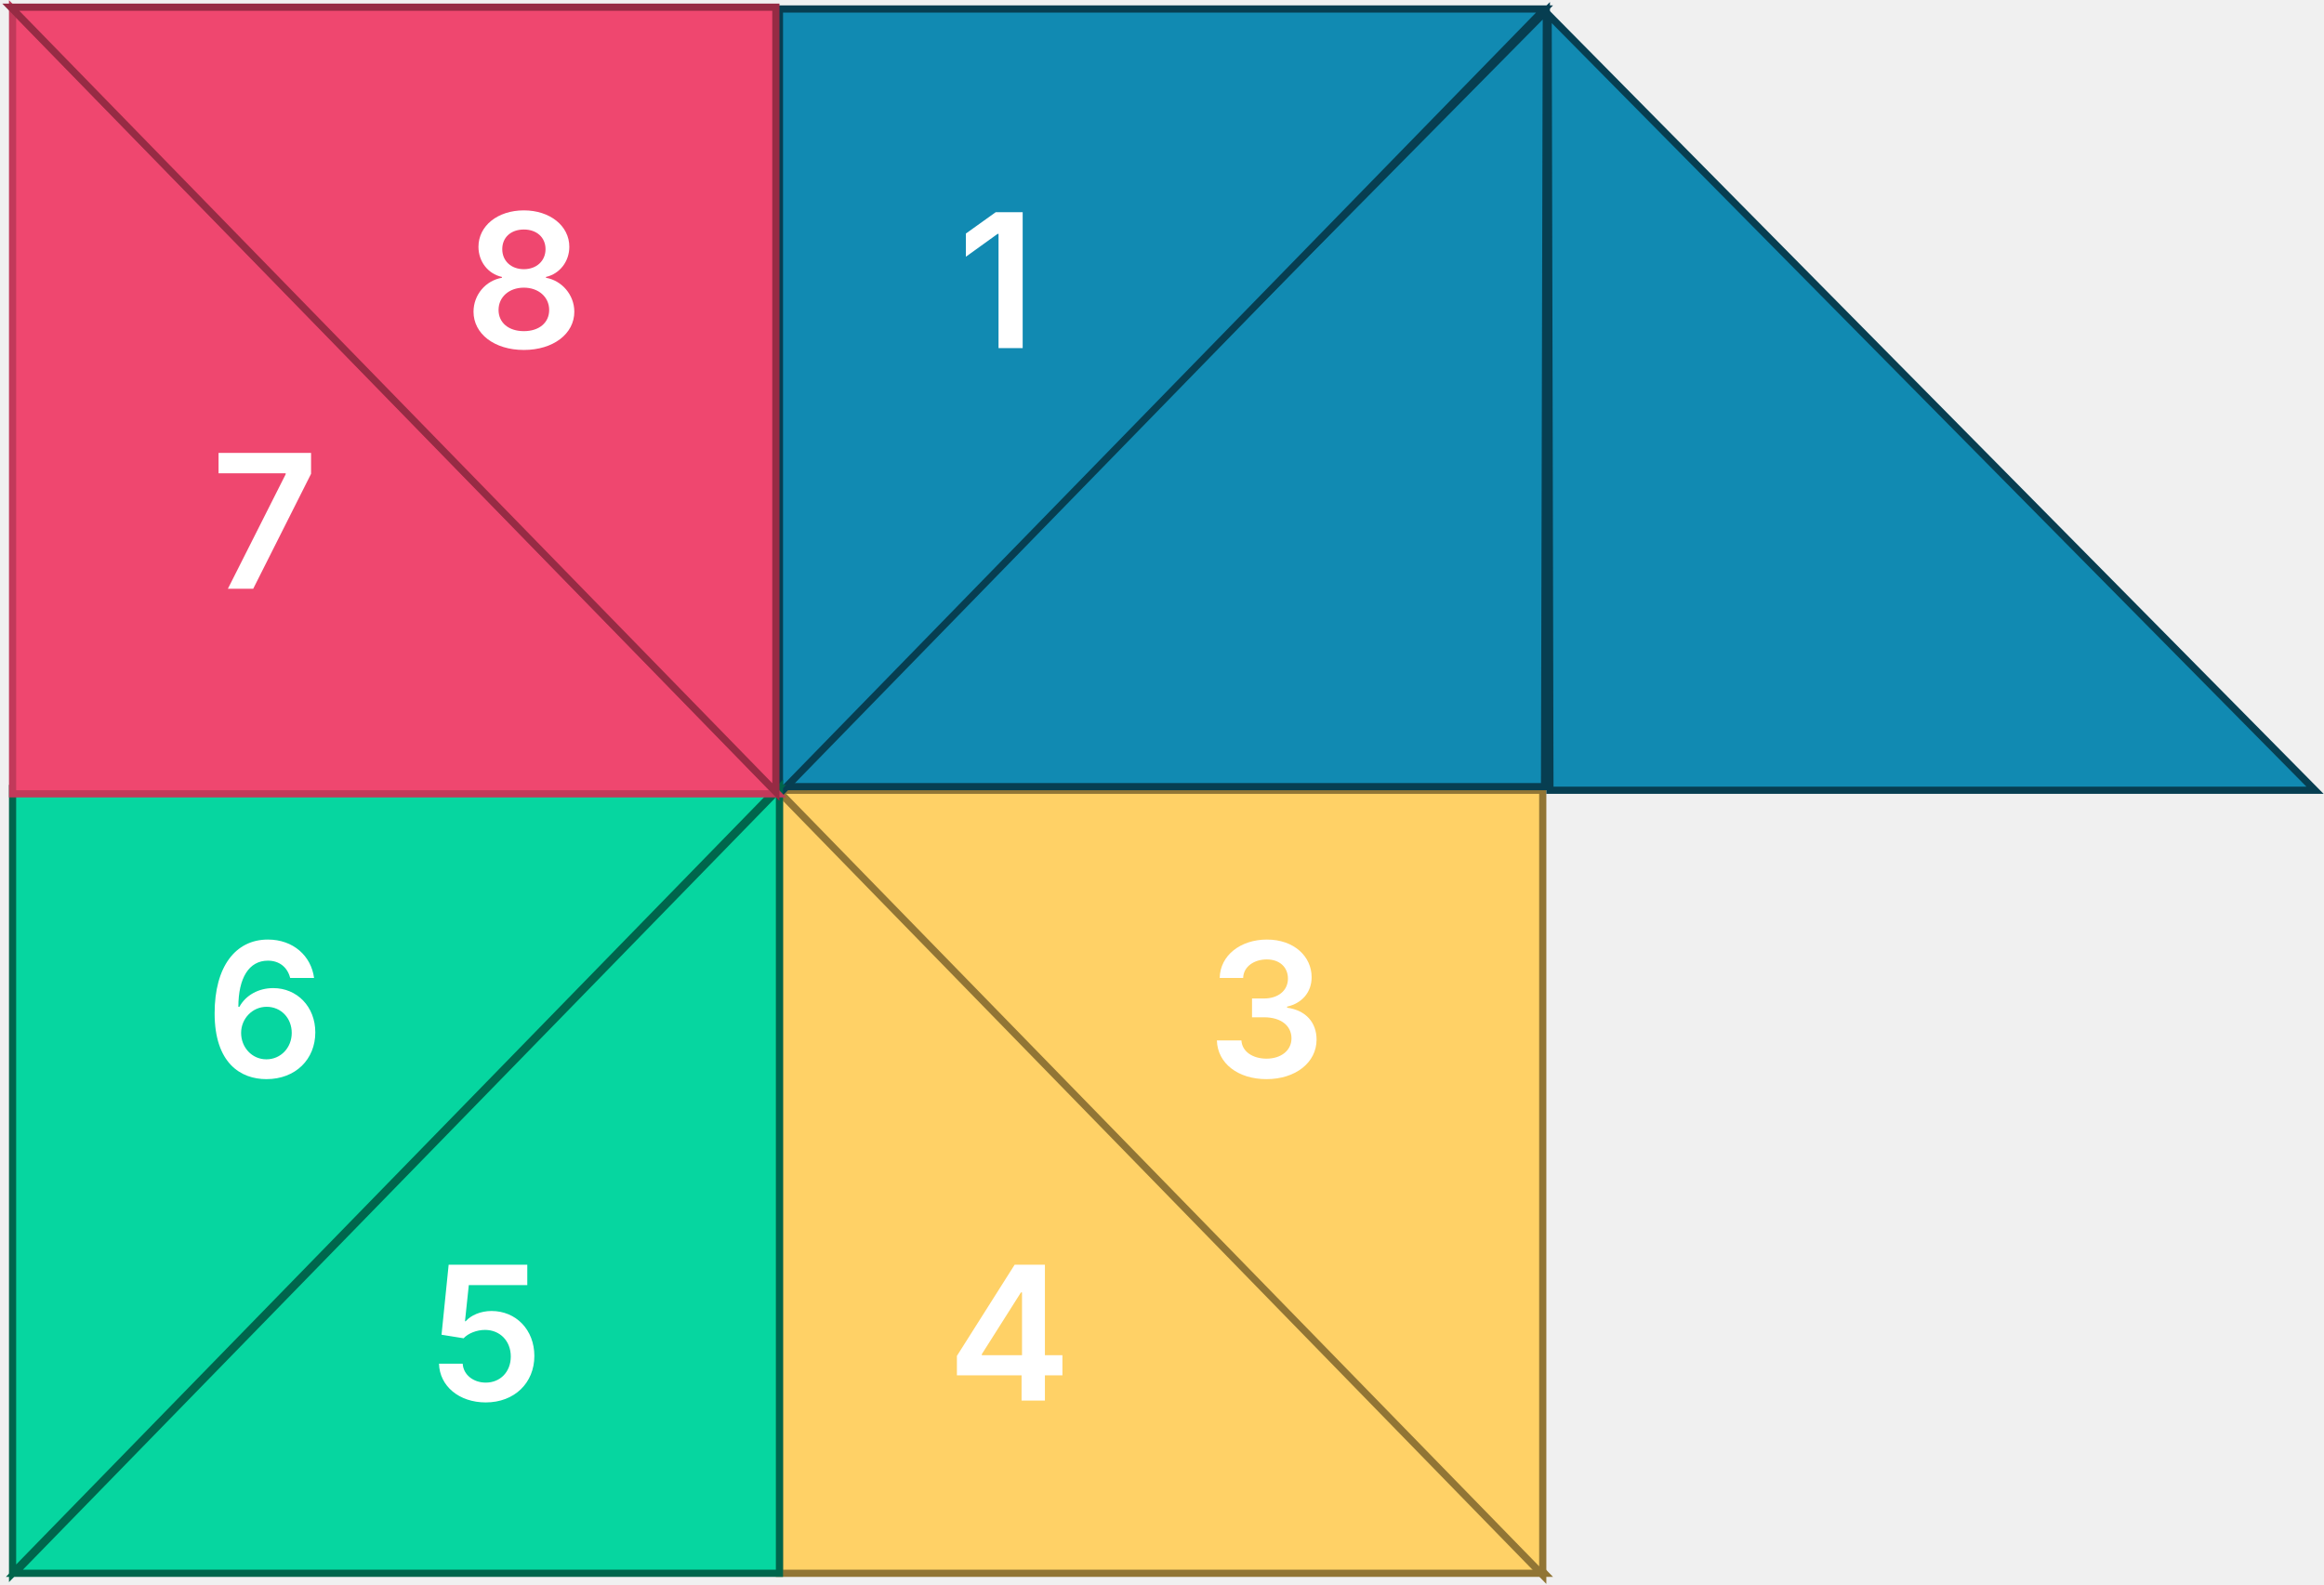
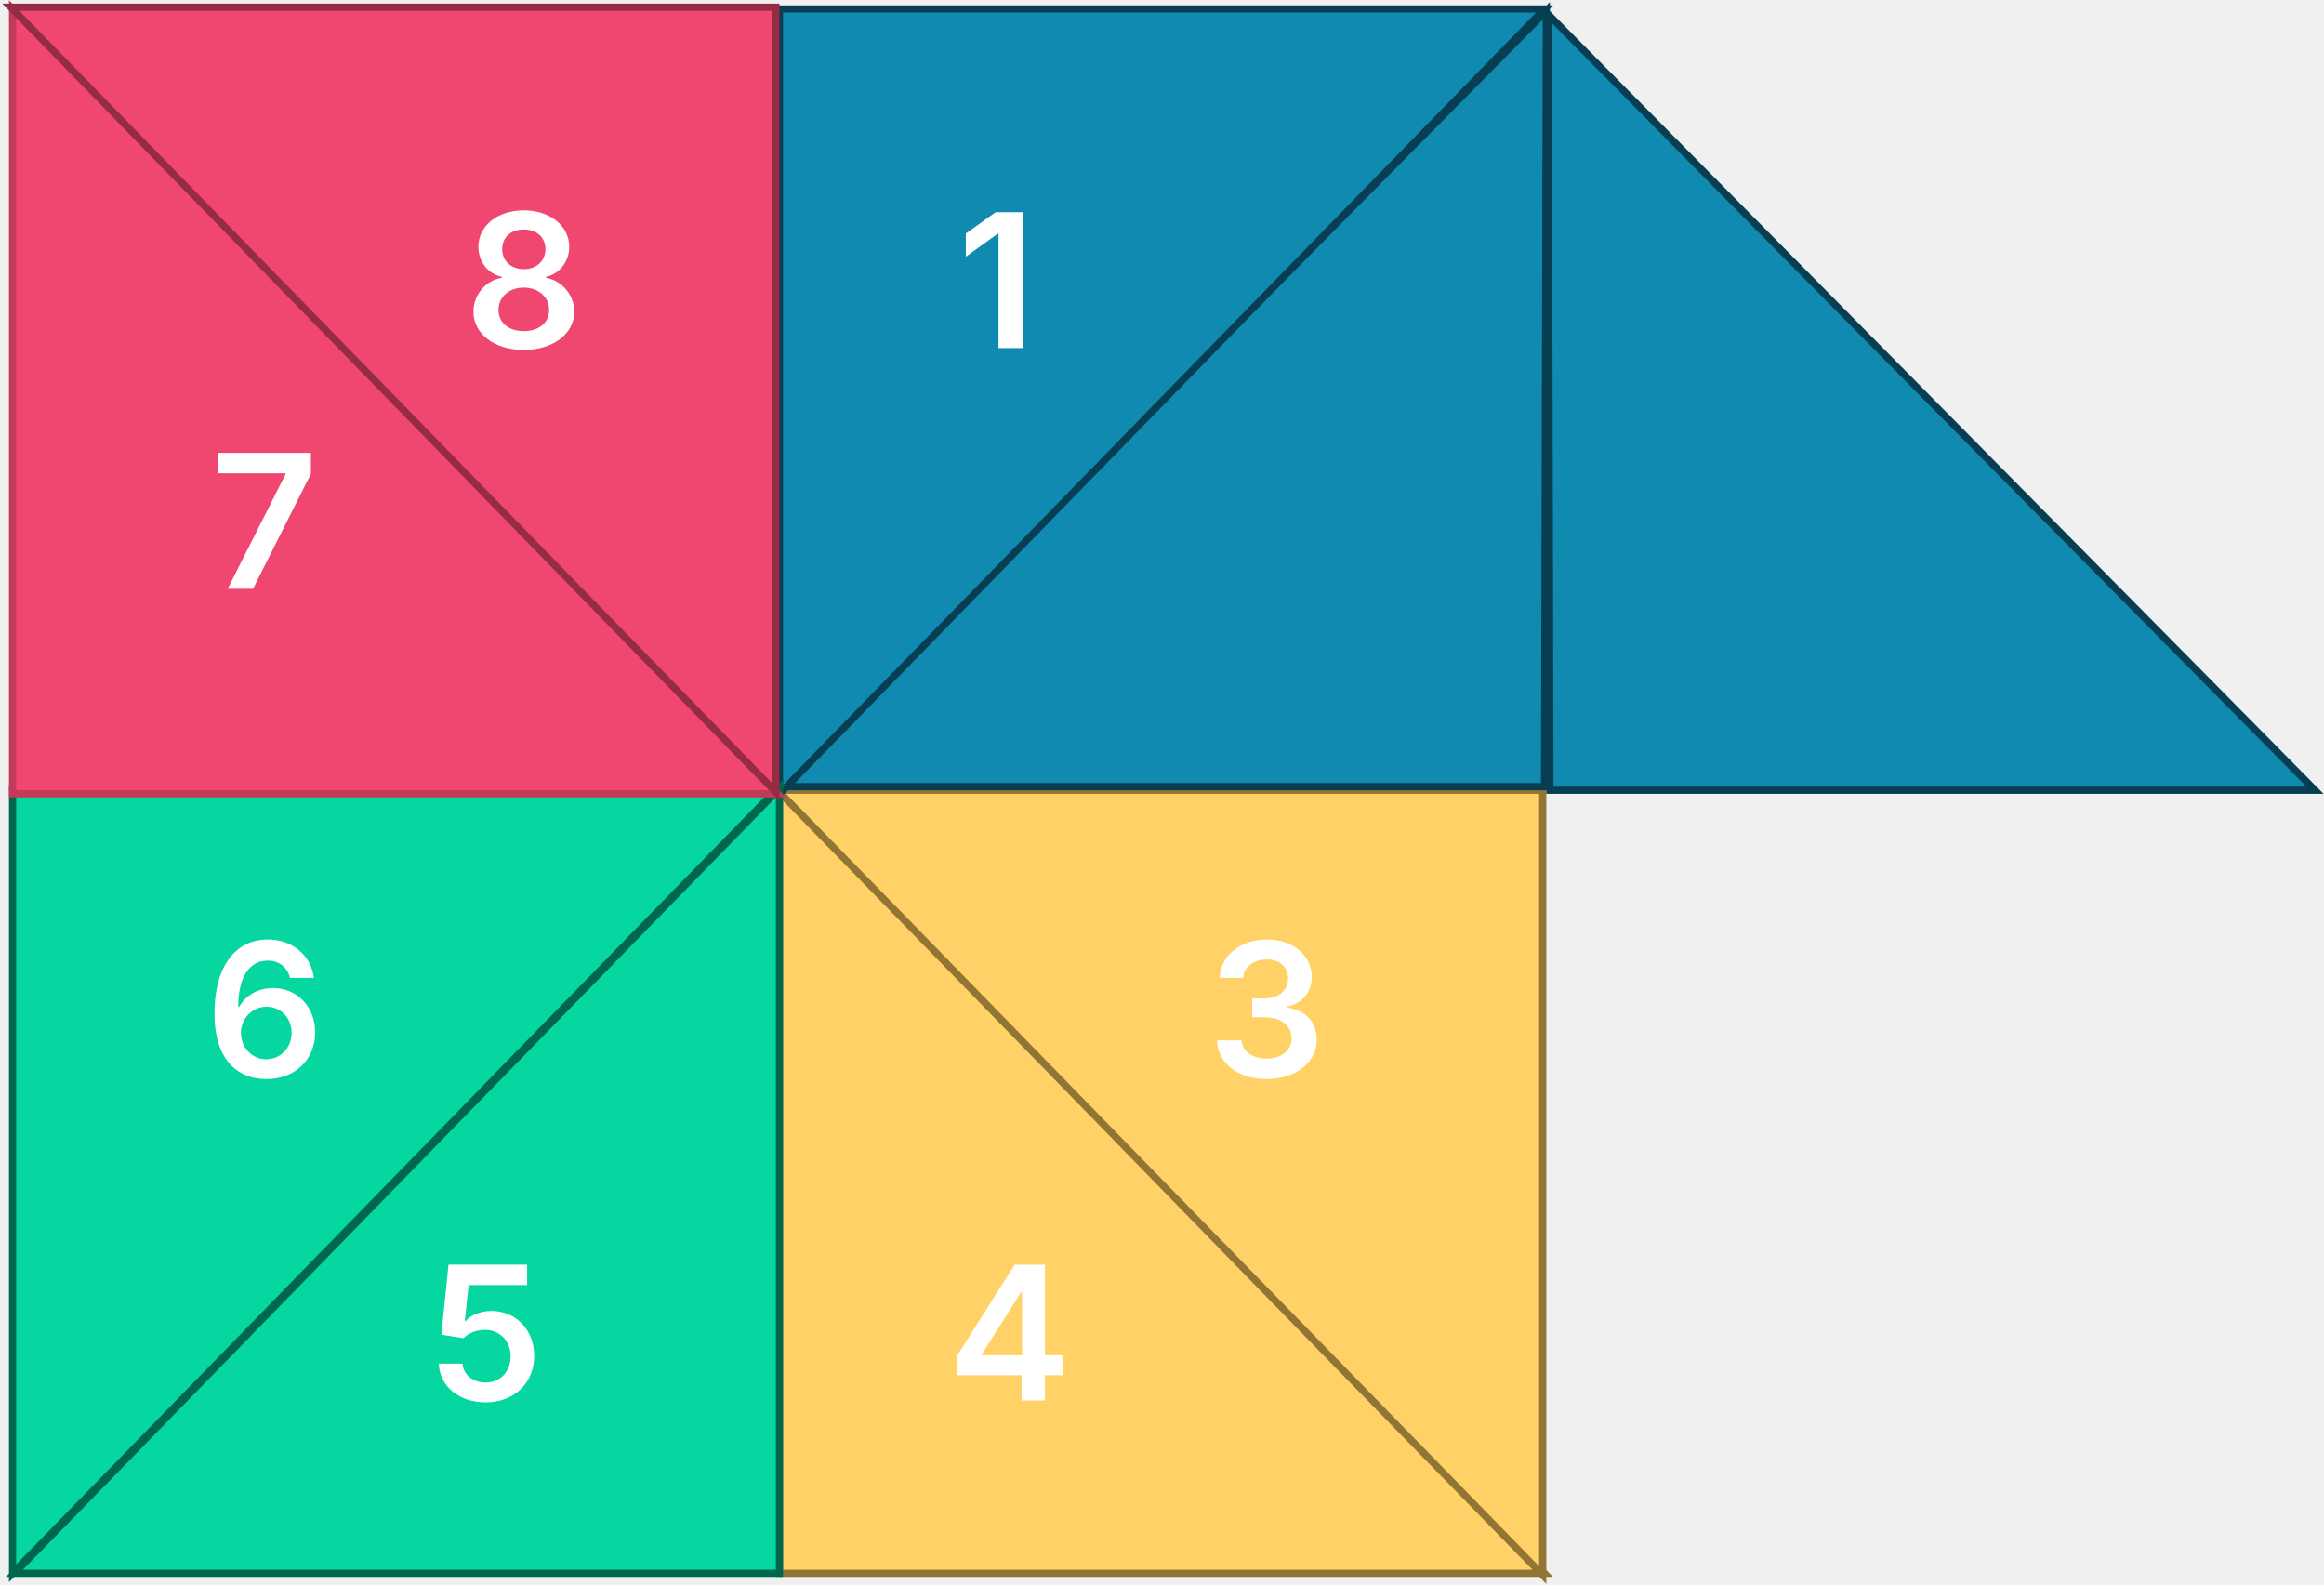
<svg xmlns="http://www.w3.org/2000/svg" width="647" height="441" viewBox="0 0 647 441" fill="none">
  <g id="2-Opened">
    <g id="Bottom-Right-4">
      <path id="Bottom-Left-2-Flap" d="M217 219.5L430 438H217V219.5Z" fill="#FFD166" stroke="#917535" stroke-width="2" />
      <text id="4" fill="white" xml:space="preserve" style="white-space: pre" font-family="Inter" font-size="52" font-weight="600" letter-spacing="0em">
-         <tspan x="263.684" y="389.909">4</tspan>
+         <tspan x="263.7" y="389.9">4</tspan>
      </text>
    </g>
    <g id="Bottom-Right-3">
      <path id="Bottom-Left-1-Flap" d="M429.5 438.5L216.5 220H429.5V438.5Z" fill="#FFD166" stroke="#917535" stroke-width="2" />
      <text id="3" fill="white" xml:space="preserve" style="white-space: pre" font-family="Inter" font-size="52" font-weight="600" letter-spacing="0em">
-         <tspan x="336.064" y="299.909">3</tspan>
+         <tspan x="336.1" y="299.9">3</tspan>
      </text>
    </g>
    <g id="Top-Right-2">
      <path id="Top-Left-1-Flap" d="M430.5 3L217 219H430L430.5 3Z" fill="#118AB2" stroke="#073E51" stroke-width="2" />
    </g>
    <g id="Top-Right-2-Opened">
      <path id="Top-Left-1-Flap-Open" d="M431 4L644.5 220H431.5L431 4Z" fill="#118AB2" stroke="#073E51" stroke-width="2" />
    </g>
    <g id="Top-Right-1">
      <path id="Top-Left-1-Flap_2" d="M217 221L430 2.5H217V221Z" fill="#118AB2" stroke="#073E51" stroke-width="2" />
      <text id="1" fill="white" xml:space="preserve" style="white-space: pre" font-family="Inter" font-size="52" font-weight="600" letter-spacing="0em">
-         <tspan x="266.508" y="96.909">1</tspan>
+         <tspan x="266.5" y="96.9">1</tspan>
      </text>
    </g>
    <g id="Bottom-Left-5">
      <path id="Bottom-Left-2-Flap_2" d="M217 219.5L4 438H217V219.5Z" fill="#06D6A0" stroke="#00664C" stroke-width="2" />
      <text id="5" fill="white" xml:space="preserve" style="white-space: pre" font-family="Inter" font-size="52" font-weight="600" letter-spacing="0em">
-         <tspan x="119.547" y="389.909">5</tspan>
+         <tspan x="119.5" y="389.9">5</tspan>
      </text>
    </g>
    <g id="Bottom-Left-6">
      <path id="Bottom-Left-1-Flap_2" d="M3.5 438L216.5 219.5H3.5V438Z" fill="#06D6A0" stroke="#00664C" stroke-width="2" />
      <text id="6" fill="white" xml:space="preserve" style="white-space: pre" font-family="Inter" font-size="52" font-weight="600" letter-spacing="0em">
-         <tspan x="57.141" y="299.909">6</tspan>
+         <tspan x="57.1" y="299.9">6</tspan>
      </text>
    </g>
    <g id="Top-Left-7">
      <path id="Top-Left-1-Flap_3" d="M3.5 2.5L216.5 221H3.5V2.5Z" fill="#EF476F" stroke="#C2395A" stroke-width="2" />
      <text id="7" fill="white" xml:space="preserve" style="white-space: pre" font-family="Inter" font-size="52" font-weight="600" letter-spacing="0em">
-         <tspan x="58.74" y="163.909">7</tspan>
+         <tspan x="58.7" y="163.9">7</tspan>
      </text>
    </g>
    <g id="Top-Left-8">
      <path id="Top-Left-1-Flap_4" d="M216 220.5L3 2H216V220.5Z" fill="#EF476F" stroke="#962B44" stroke-width="2" />
      <text id="8" fill="white" xml:space="preserve" style="white-space: pre" font-family="Inter" font-size="52" font-weight="600" letter-spacing="0em">
-         <tspan x="129.217" y="96.909">8</tspan>
+         <tspan x="129.2" y="96.9">8</tspan>
      </text>
    </g>
  </g>
</svg>
